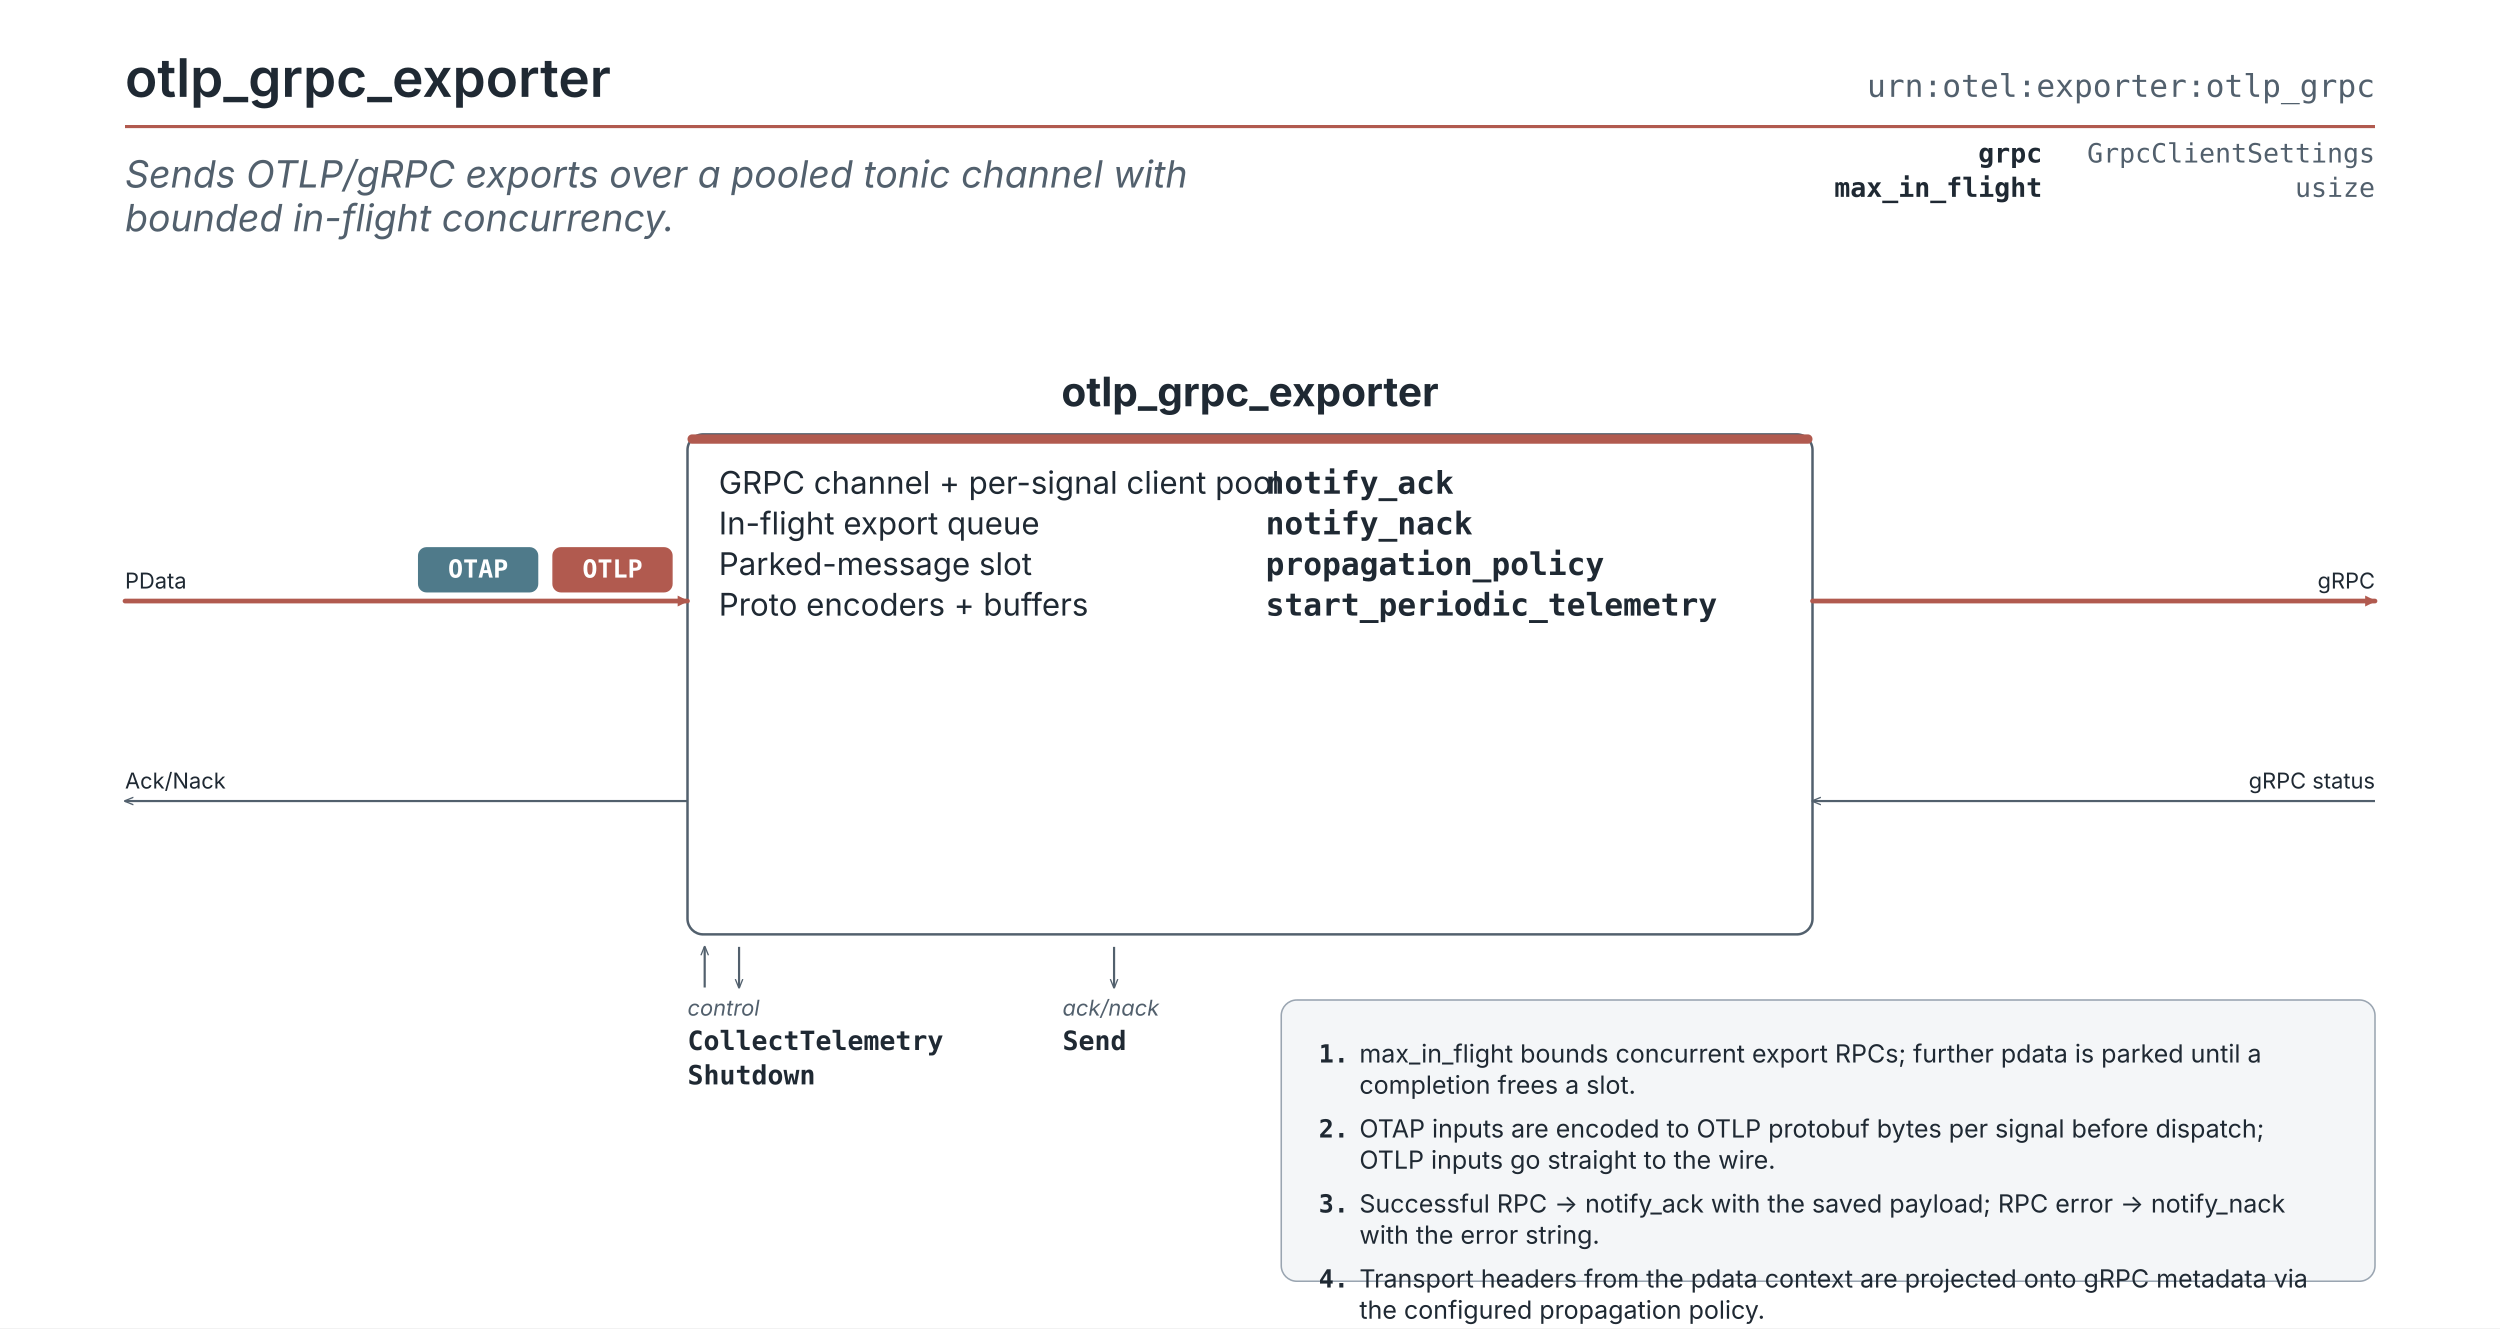
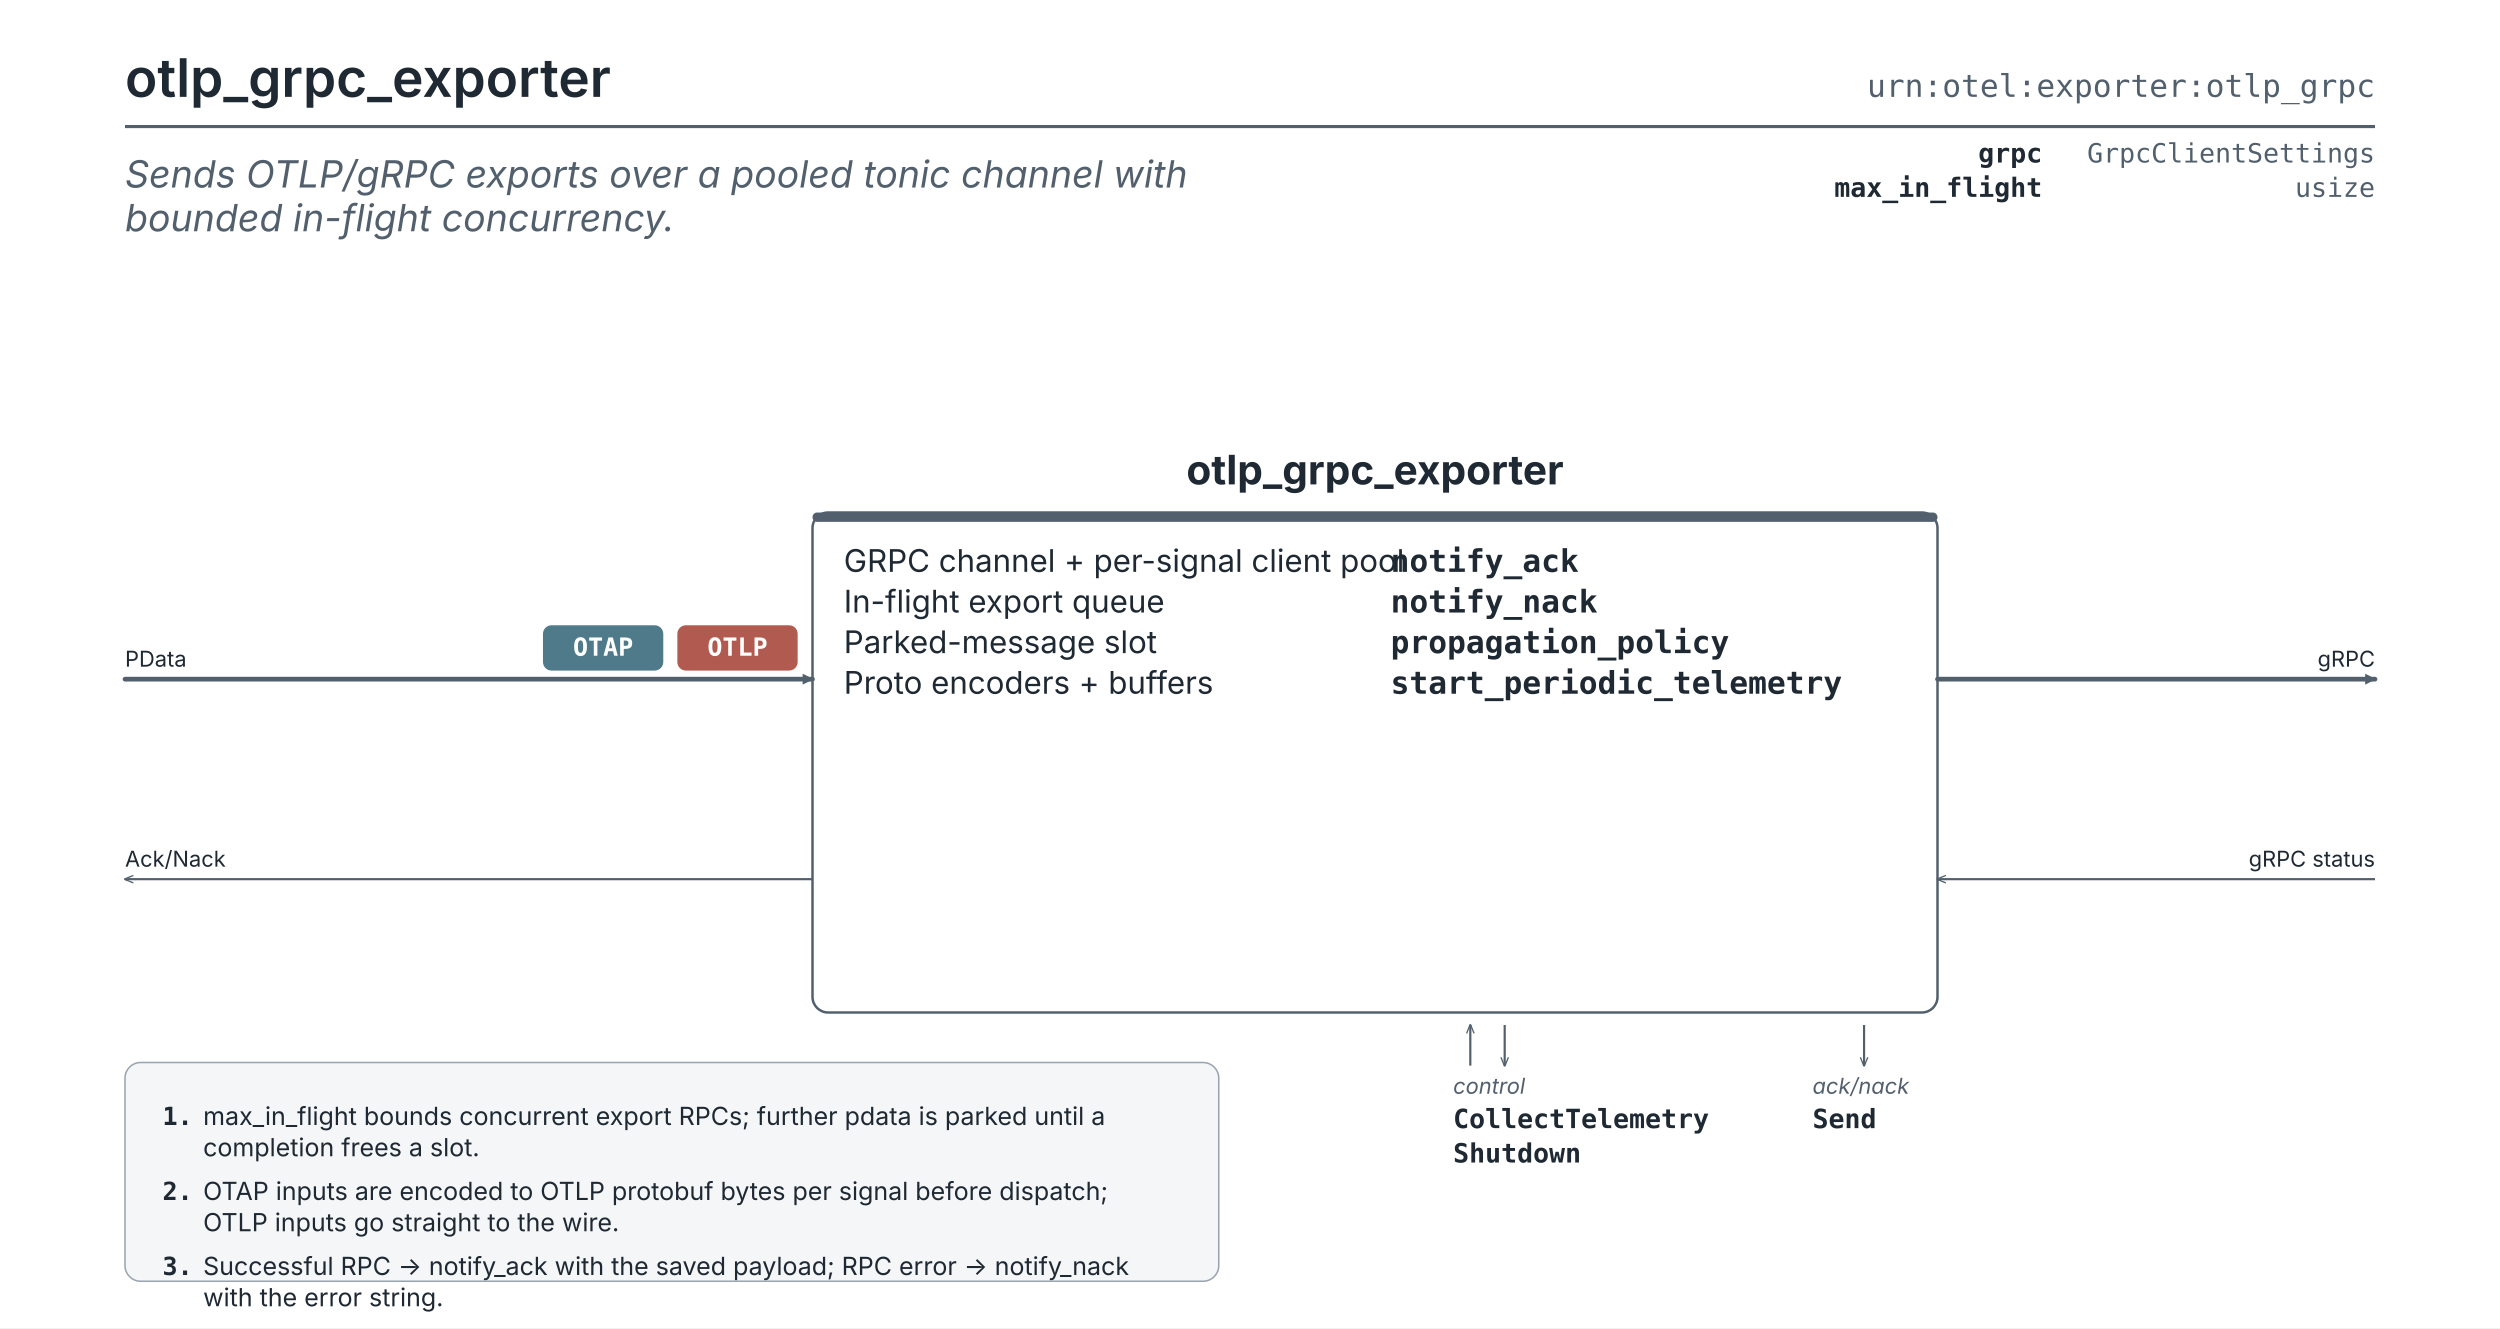
<svg xmlns="http://www.w3.org/2000/svg" width="1600" height="850" viewBox="0 0 1600 850" font-family="Inter, 'Helvetica Neue', Arial, sans-serif">
  <rect width="1600" height="850" fill="#ffffff" />
  <defs>
    <marker id="ah-pdata" viewBox="0 0 10 10" refX="9" refY="5" markerWidth="7" markerHeight="7" orient="auto-start-reverse" markerUnits="userSpaceOnUse">
      <path d="M0,0 L10,5 L0,10 z" fill="context-stroke" />
    </marker>
    <marker id="ah-ctrl" viewBox="0 0 10 10" refX="9" refY="5" markerWidth="6" markerHeight="6" orient="auto-start-reverse" markerUnits="userSpaceOnUse">
      <path d="M0,1 L10,5 L0,9" fill="none" stroke="context-stroke" stroke-width="1.4" />
    </marker>
  </defs>
-   <rect x="80" y="80" width="1440" height="2" fill="#b15a4f" />
+   <rect x="80" y="80" width="1440" height="2" fill="#52606d" />
  <text x="80" y="62" font-size="34" font-weight="600" fill="#1f2933">otlp_grpc_exporter</text>
  <text x="1520" y="62" font-size="20" font-family="'JetBrains Mono', Menlo, Consolas, monospace" fill="#52606d" text-anchor="end">urn:otel:exporter:otlp_grpc</text>
  <text x="80" y="120" font-size="24" font-style="italic" fill="#52606d">
    <tspan x="80" dy="0">Sends OTLP/gRPC exports over a pooled tonic channel with</tspan>
    <tspan x="80" dy="28">bounded in-flight concurrency.</tspan>
  </text>
  <text x="1307" y="104" text-anchor="end" font-size="17" font-weight="700" font-family="'JetBrains Mono', Menlo, Consolas, monospace" fill="#1f2933">grpc</text>
  <text x="1520" y="104" text-anchor="end" font-size="17" font-family="'JetBrains Mono', Menlo, Consolas, monospace" fill="#52606d">GrpcClientSettings</text>
  <text x="1307" y="126" text-anchor="end" font-size="17" font-weight="700" font-family="'JetBrains Mono', Menlo, Consolas, monospace" fill="#1f2933">max_in_flight</text>
  <text x="1520" y="126" text-anchor="end" font-size="17" font-family="'JetBrains Mono', Menlo, Consolas, monospace" fill="#52606d">usize</text>
-   <text x="800.0" y="260" text-anchor="middle" font-size="26" font-weight="700" fill="#1f2933">otlp_grpc_exporter</text>
+   <text x="880.0" y="310" text-anchor="middle" font-size="26" font-weight="700" fill="#1f2933">otlp_grpc_exporter</text>
  <g>
-     <rect x="440.0" y="278" width="720" height="320" rx="10" ry="10" fill="white" stroke="#52606d" stroke-width="1.6" />
-     <rect x="440.0" y="278" width="720" height="6" rx="3" ry="3" fill="#b15a4f" />
-     <text x="800.0" y="306" text-anchor="middle" font-size="26" font-weight="600" fill="#1f2933" />
+     <rect x="520.0" y="328" width="720" height="320" rx="10" ry="10" fill="white" stroke="#52606d" stroke-width="1.6" />
+     <rect x="520.0" y="328" width="720" height="6" rx="3" ry="3" fill="#52606d" />
+     <text x="880.0" y="356" text-anchor="middle" font-size="26" font-weight="600" fill="#1f2933" />
  </g>
-   <text x="460.0" y="316" font-size="20" fill="#1f2933">GRPC channel + per-signal client pool</text>
-   <text x="460.0" y="342" font-size="20" fill="#1f2933">In-flight export queue</text>
-   <text x="460.0" y="368" font-size="20" fill="#1f2933">Parked-message slot</text>
-   <text x="460.0" y="394" font-size="20" fill="#1f2933">Proto encoders + buffers</text>
-   <text x="810.0" y="316" font-size="20" font-weight="700" font-family="'JetBrains Mono', Menlo, Consolas, monospace" fill="#1f2933">notify_ack</text>
-   <text x="810.0" y="342" font-size="20" font-weight="700" font-family="'JetBrains Mono', Menlo, Consolas, monospace" fill="#1f2933">notify_nack</text>
-   <text x="810.0" y="368" font-size="20" font-weight="700" font-family="'JetBrains Mono', Menlo, Consolas, monospace" fill="#1f2933">propagation_policy</text>
-   <text x="810.0" y="394" font-size="20" font-weight="700" font-family="'JetBrains Mono', Menlo, Consolas, monospace" fill="#1f2933">start_periodic_telemetry</text>
-   <line x1="80" y1="384.667" x2="440.0" y2="384.667" stroke="#b15a4f" stroke-width="3.0" stroke-linecap="round" marker-end="url(#ah-pdata)" />
-   <line x1="1160.0" y1="384.667" x2="1520" y2="384.667" stroke="#b15a4f" stroke-width="3.0" stroke-linecap="round" marker-end="url(#ah-pdata)" />
+   <text x="540.0" y="366" font-size="20" fill="#1f2933">GRPC channel + per-signal client pool</text>
+   <text x="540.0" y="392" font-size="20" fill="#1f2933">In-flight export queue</text>
+   <text x="540.0" y="418" font-size="20" fill="#1f2933">Parked-message slot</text>
+   <text x="540.0" y="444" font-size="20" fill="#1f2933">Proto encoders + buffers</text>
+   <text x="890.0" y="366" font-size="20" font-weight="700" font-family="'JetBrains Mono', Menlo, Consolas, monospace" fill="#1f2933">notify_ack</text>
+   <text x="890.0" y="392" font-size="20" font-weight="700" font-family="'JetBrains Mono', Menlo, Consolas, monospace" fill="#1f2933">notify_nack</text>
+   <text x="890.0" y="418" font-size="20" font-weight="700" font-family="'JetBrains Mono', Menlo, Consolas, monospace" fill="#1f2933">propagation_policy</text>
+   <text x="890.0" y="444" font-size="20" font-weight="700" font-family="'JetBrains Mono', Menlo, Consolas, monospace" fill="#1f2933">start_periodic_telemetry</text>
+   <line x1="80" y1="434.667" x2="520.0" y2="434.667" stroke="#52606d" stroke-width="3.0" stroke-linecap="round" marker-end="url(#ah-pdata)" />
+   <line x1="1240.0" y1="434.667" x2="1520" y2="434.667" stroke="#52606d" stroke-width="3.0" stroke-linecap="round" marker-end="url(#ah-pdata)" />
  <g>
-     <rect x="268.0" y="350.667" width="76" height="28" rx="5" ry="5" fill="#4f7a8a" stroke="#4f7a8a" />
-     <text x="306.0" y="369.667" text-anchor="middle" font-size="16" font-weight="700" font-family="'JetBrains Mono', Menlo, Consolas, monospace" fill="white">OTAP</text>
+     <rect x="348.0" y="400.667" width="76" height="28" rx="5" ry="5" fill="#4f7a8a" stroke="#4f7a8a" />
+     <text x="386.0" y="419.667" text-anchor="middle" font-size="16" font-weight="700" font-family="'JetBrains Mono', Menlo, Consolas, monospace" fill="white">OTAP</text>
  </g>
  <g>
-     <rect x="354.0" y="350.667" width="76" height="28" rx="5" ry="5" fill="#b15a4f" stroke="#b15a4f" />
-     <text x="392.0" y="369.667" text-anchor="middle" font-size="16" font-weight="700" font-family="'JetBrains Mono', Menlo, Consolas, monospace" fill="white">OTLP</text>
+     <rect x="434.0" y="400.667" width="76" height="28" rx="5" ry="5" fill="#b15a4f" stroke="#b15a4f" />
+     <text x="472.0" y="419.667" text-anchor="middle" font-size="16" font-weight="700" font-family="'JetBrains Mono', Menlo, Consolas, monospace" fill="white">OTLP</text>
  </g>
-   <line x1="1520" y1="512.667" x2="1160.0" y2="512.667" stroke="#52606d" stroke-width="1.4" marker-end="url(#ah-ctrl)" />
-   <line x1="440.0" y1="512.667" x2="80" y2="512.667" stroke="#52606d" stroke-width="1.4" marker-end="url(#ah-ctrl)" />
-   <text x="80" y="376.667" text-anchor="start" font-size="14" fill="#1f2933">PData</text>
-   <text x="80" y="504.667" text-anchor="start" font-size="14" fill="#1f2933">Ack/Nack</text>
-   <text x="1520" y="376.667" text-anchor="end" font-size="14" fill="#1f2933">gRPC</text>
-   <text x="1520" y="504.667" text-anchor="end" font-size="14" fill="#1f2933">gRPC status</text>
-   <line x1="451.0" y1="632" x2="451.0" y2="606" stroke="#52606d" stroke-width="1.4" marker-end="url(#ah-ctrl)" />
-   <line x1="473.0" y1="606" x2="473.0" y2="632" stroke="#52606d" stroke-width="1.4" marker-end="url(#ah-ctrl)" />
-   <text x="440.0" y="650" font-size="14" font-style="italic" fill="#52606d">control</text>
-   <text x="440.0" y="672" font-size="17" font-weight="700" font-family="'JetBrains Mono', Menlo, Consolas, monospace" fill="#1f2933">CollectTelemetry</text>
-   <text x="440.0" y="694" font-size="17" font-weight="700" font-family="'JetBrains Mono', Menlo, Consolas, monospace" fill="#1f2933">Shutdown</text>
-   <line x1="713.0" y1="606" x2="713.0" y2="632" stroke="#52606d" stroke-width="1.4" marker-end="url(#ah-ctrl)" />
-   <text x="680.0" y="650" font-size="14" font-style="italic" fill="#52606d">ack/nack</text>
-   <text x="680.0" y="672" font-size="17" font-weight="700" font-family="'JetBrains Mono', Menlo, Consolas, monospace" fill="#1f2933">Send</text>
-   <rect x="820" y="640" width="700" height="180" rx="10" ry="10" fill="#f4f6f8" stroke="#9aa5b1" stroke-width="1" />
-   <text x="844" y="680" font-size="16" font-weight="700" font-family="'JetBrains Mono', Menlo, Consolas, monospace" fill="#1f2933">1.</text>
-   <text x="870" y="680" font-size="16" fill="#1f2933">max_in_flight bounds concurrent export RPCs; further pdata is parked until a</text>
-   <text x="870" y="700" font-size="16" fill="#1f2933">completion frees a slot.</text>
-   <text x="844" y="728" font-size="16" font-weight="700" font-family="'JetBrains Mono', Menlo, Consolas, monospace" fill="#1f2933">2.</text>
-   <text x="870" y="728" font-size="16" fill="#1f2933">OTAP inputs are encoded to OTLP protobuf bytes per signal before dispatch;</text>
-   <text x="870" y="748" font-size="16" fill="#1f2933">OTLP inputs go straight to the wire.</text>
-   <text x="844" y="776" font-size="16" font-weight="700" font-family="'JetBrains Mono', Menlo, Consolas, monospace" fill="#1f2933">3.</text>
-   <text x="870" y="776" font-size="16" fill="#1f2933">Successful RPC -&gt; notify_ack with the saved payload; RPC error -&gt; notify_nack</text>
-   <text x="870" y="796" font-size="16" fill="#1f2933">with the error string.</text>
-   <text x="844" y="824" font-size="16" font-weight="700" font-family="'JetBrains Mono', Menlo, Consolas, monospace" fill="#1f2933">4.</text>
-   <text x="870" y="824" font-size="16" fill="#1f2933">Transport headers from the pdata context are projected onto gRPC metadata via</text>
-   <text x="870" y="844" font-size="16" fill="#1f2933">the configured propagation policy.</text>
-   <text x="844" y="872" font-size="16" font-weight="700" font-family="'JetBrains Mono', Menlo, Consolas, monospace" fill="#1f2933">5.</text>
-   <text x="870" y="872" font-size="16" fill="#1f2933">Shutdown drains in-flight exports before the deadline before returning the</text>
-   <text x="870" y="892" font-size="16" fill="#1f2933">terminal state.</text>
+   <line x1="1520" y1="562.667" x2="1240.0" y2="562.667" stroke="#52606d" stroke-width="1.4" marker-end="url(#ah-ctrl)" />
+   <line x1="520.0" y1="562.667" x2="80" y2="562.667" stroke="#52606d" stroke-width="1.4" marker-end="url(#ah-ctrl)" />
+   <text x="80" y="426.667" text-anchor="start" font-size="14" fill="#1f2933">PData</text>
+   <text x="80" y="554.667" text-anchor="start" font-size="14" fill="#1f2933">Ack/Nack</text>
+   <text x="1520" y="426.667" text-anchor="end" font-size="14" fill="#1f2933">gRPC</text>
+   <text x="1520" y="554.667" text-anchor="end" font-size="14" fill="#1f2933">gRPC status</text>
+   <line x1="941.0" y1="682" x2="941.0" y2="656" stroke="#52606d" stroke-width="1.4" marker-end="url(#ah-ctrl)" />
+   <line x1="963.0" y1="656" x2="963.0" y2="682" stroke="#52606d" stroke-width="1.4" marker-end="url(#ah-ctrl)" />
+   <text x="930.0" y="700" font-size="14" font-style="italic" fill="#52606d">control</text>
+   <text x="930.0" y="722" font-size="17" font-weight="700" font-family="'JetBrains Mono', Menlo, Consolas, monospace" fill="#1f2933">CollectTelemetry</text>
+   <text x="930.0" y="744" font-size="17" font-weight="700" font-family="'JetBrains Mono', Menlo, Consolas, monospace" fill="#1f2933">Shutdown</text>
+   <line x1="1193.0" y1="656" x2="1193.0" y2="682" stroke="#52606d" stroke-width="1.4" marker-end="url(#ah-ctrl)" />
+   <text x="1160.0" y="700" font-size="14" font-style="italic" fill="#52606d">ack/nack</text>
+   <text x="1160.0" y="722" font-size="17" font-weight="700" font-family="'JetBrains Mono', Menlo, Consolas, monospace" fill="#1f2933">Send</text>
+   <rect x="80" y="680" width="700" height="140" rx="10" ry="10" fill="#f4f6f8" stroke="#9aa5b1" stroke-width="1" />
+   <text x="104" y="720" font-size="16" font-weight="700" font-family="'JetBrains Mono', Menlo, Consolas, monospace" fill="#1f2933">1.</text>
+   <text x="130" y="720" font-size="16" fill="#1f2933">max_in_flight bounds concurrent export RPCs; further pdata is parked until a</text>
+   <text x="130" y="740" font-size="16" fill="#1f2933">completion frees a slot.</text>
+   <text x="104" y="768" font-size="16" font-weight="700" font-family="'JetBrains Mono', Menlo, Consolas, monospace" fill="#1f2933">2.</text>
+   <text x="130" y="768" font-size="16" fill="#1f2933">OTAP inputs are encoded to OTLP protobuf bytes per signal before dispatch;</text>
+   <text x="130" y="788" font-size="16" fill="#1f2933">OTLP inputs go straight to the wire.</text>
+   <text x="104" y="816" font-size="16" font-weight="700" font-family="'JetBrains Mono', Menlo, Consolas, monospace" fill="#1f2933">3.</text>
+   <text x="130" y="816" font-size="16" fill="#1f2933">Successful RPC -&gt; notify_ack with the saved payload; RPC error -&gt; notify_nack</text>
+   <text x="130" y="836" font-size="16" fill="#1f2933">with the error string.</text>
+   <text x="104" y="864" font-size="16" font-weight="700" font-family="'JetBrains Mono', Menlo, Consolas, monospace" fill="#1f2933">4.</text>
+   <text x="130" y="864" font-size="16" fill="#1f2933">Transport headers from the pdata context are projected onto gRPC metadata via</text>
+   <text x="130" y="884" font-size="16" fill="#1f2933">the configured propagation policy.</text>
+   <text x="104" y="912" font-size="16" font-weight="700" font-family="'JetBrains Mono', Menlo, Consolas, monospace" fill="#1f2933">5.</text>
+   <text x="130" y="912" font-size="16" fill="#1f2933">Shutdown drains in-flight exports before the deadline before returning the</text>
+   <text x="130" y="932" font-size="16" fill="#1f2933">terminal state.</text>
</svg>
